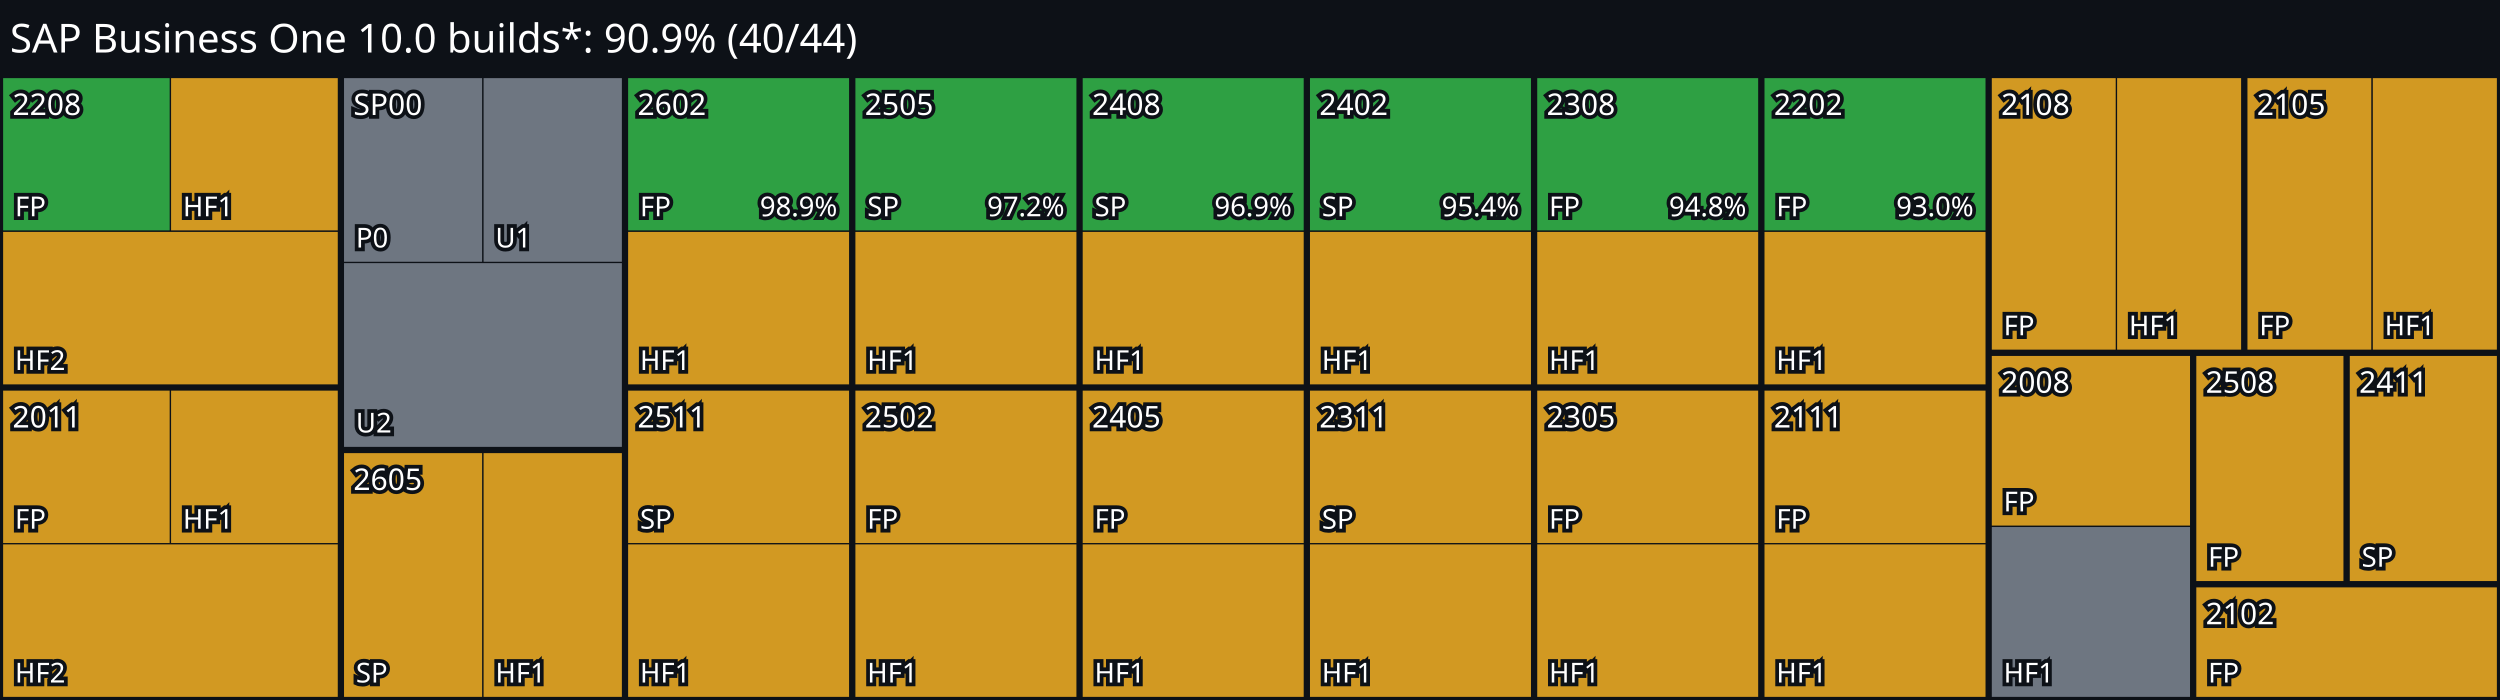
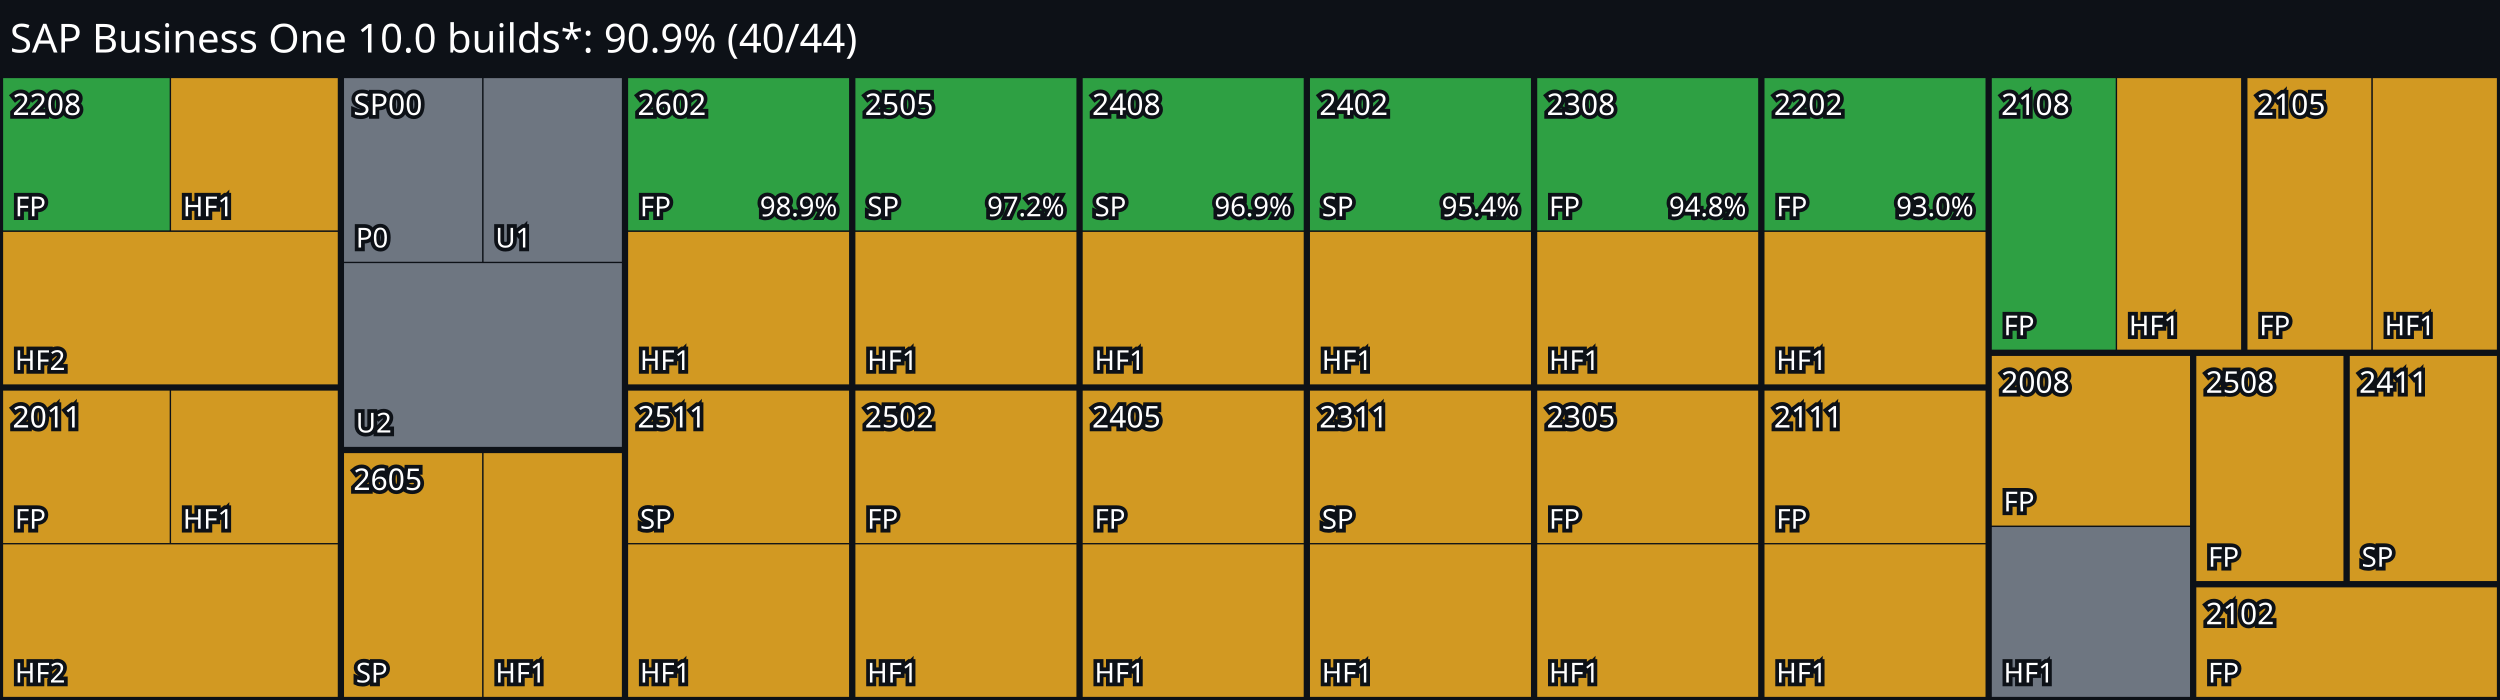
<svg xmlns="http://www.w3.org/2000/svg" viewBox="0 0 1000 280" width="1000" height="280">
  <rect x="0.00" y="0.00" width="1000.00" height="280.00" fill="#0d1117" stroke="#0d1117" stroke-width="0" />
  <text x="4.00" y="21.00" text-anchor="start" font-family="sans-serif" font-size="16" fill="#ffffff" stroke="#0d1117" stroke-width="3" paint-order="stroke">SAP Business One 10.0 builds*: 90.9% (40/44)</text>
  <g>
    <rect x="1.00" y="31.00" width="67.18" height="61.50" fill="#2ea043" stroke="#0d1117" stroke-width="0.5" />
    <text x="6.00" y="86.50" text-anchor="start" font-family="sans-serif" font-size="11" fill="#ffffff" stroke="#0d1117" stroke-width="3" paint-order="stroke">FP</text>
    <rect x="68.18" y="31.00" width="67.18" height="61.50" fill="#d29922" stroke="#0d1117" stroke-width="0.5" />
    <text x="73.18" y="86.50" text-anchor="start" font-family="sans-serif" font-size="11" fill="#ffffff" stroke="#0d1117" stroke-width="3" paint-order="stroke">HF1</text>
    <rect x="1.00" y="92.50" width="134.36" height="61.50" fill="#d29922" stroke="#0d1117" stroke-width="0.5" />
    <text x="6.00" y="148.00" text-anchor="start" font-family="sans-serif" font-size="11" fill="#ffffff" stroke="#0d1117" stroke-width="3" paint-order="stroke">HF2</text>
    <rect x="0.00" y="30.00" width="136.36" height="125.00" fill="none" stroke="#0d1117" stroke-width="2" />
    <text x="5.00" y="46.00" text-anchor="start" font-family="sans-serif" font-size="12" fill="#ffffff" stroke="#0d1117" stroke-width="3" paint-order="stroke">2208</text>
  </g>
  <g>
    <rect x="1.00" y="156.00" width="67.18" height="61.50" fill="#d29922" stroke="#0d1117" stroke-width="0.5" />
    <text x="6.00" y="211.50" text-anchor="start" font-family="sans-serif" font-size="11" fill="#ffffff" stroke="#0d1117" stroke-width="3" paint-order="stroke">FP</text>
    <rect x="68.18" y="156.00" width="67.18" height="61.50" fill="#d29922" stroke="#0d1117" stroke-width="0.5" />
    <text x="73.18" y="211.50" text-anchor="start" font-family="sans-serif" font-size="11" fill="#ffffff" stroke="#0d1117" stroke-width="3" paint-order="stroke">HF1</text>
    <rect x="1.00" y="217.50" width="134.36" height="61.50" fill="#d29922" stroke="#0d1117" stroke-width="0.5" />
    <text x="6.00" y="273.00" text-anchor="start" font-family="sans-serif" font-size="11" fill="#ffffff" stroke="#0d1117" stroke-width="3" paint-order="stroke">HF2</text>
    <rect x="0.00" y="155.00" width="136.36" height="125.00" fill="none" stroke="#0d1117" stroke-width="2" />
    <text x="5.00" y="171.00" text-anchor="start" font-family="sans-serif" font-size="12" fill="#ffffff" stroke="#0d1117" stroke-width="3" paint-order="stroke">2011</text>
  </g>
  <g>
    <rect x="137.36" y="31.00" width="55.82" height="74.00" fill="#6e7681" stroke="#0d1117" stroke-width="0.5" />
    <text x="142.36" y="99.00" text-anchor="start" font-family="sans-serif" font-size="11" fill="#ffffff" stroke="#0d1117" stroke-width="3" paint-order="stroke">P0</text>
    <rect x="193.18" y="31.00" width="55.82" height="74.00" fill="#6e7681" stroke="#0d1117" stroke-width="0.5" />
    <text x="198.18" y="99.00" text-anchor="start" font-family="sans-serif" font-size="11" fill="#ffffff" stroke="#0d1117" stroke-width="3" paint-order="stroke">U1</text>
    <rect x="137.36" y="105.00" width="111.64" height="74.00" fill="#6e7681" stroke="#0d1117" stroke-width="0.5" />
    <text x="142.36" y="173.00" text-anchor="start" font-family="sans-serif" font-size="11" fill="#ffffff" stroke="#0d1117" stroke-width="3" paint-order="stroke">U2</text>
    <rect x="136.36" y="30.00" width="113.64" height="150.00" fill="none" stroke="#0d1117" stroke-width="2" />
    <text x="141.36" y="46.00" text-anchor="start" font-family="sans-serif" font-size="12" fill="#ffffff" stroke="#0d1117" stroke-width="3" paint-order="stroke">SP00</text>
  </g>
  <g>
    <rect x="137.36" y="181.00" width="55.82" height="98.00" fill="#d29922" stroke="#0d1117" stroke-width="0.5" />
    <text x="142.36" y="273.00" text-anchor="start" font-family="sans-serif" font-size="11" fill="#ffffff" stroke="#0d1117" stroke-width="3" paint-order="stroke">SP</text>
    <rect x="193.18" y="181.00" width="55.82" height="98.00" fill="#d29922" stroke="#0d1117" stroke-width="0.5" />
    <text x="198.18" y="273.00" text-anchor="start" font-family="sans-serif" font-size="11" fill="#ffffff" stroke="#0d1117" stroke-width="3" paint-order="stroke">HF1</text>
    <rect x="136.36" y="180.00" width="113.64" height="100.00" fill="none" stroke="#0d1117" stroke-width="2" />
    <text x="141.36" y="196.00" text-anchor="start" font-family="sans-serif" font-size="12" fill="#ffffff" stroke="#0d1117" stroke-width="3" paint-order="stroke">2605</text>
  </g>
  <g>
    <rect x="251.00" y="31.00" width="88.91" height="61.50" fill="#2ea043" stroke="#0d1117" stroke-width="0.5" />
    <text x="256.00" y="86.50" text-anchor="start" font-family="sans-serif" font-size="11" fill="#ffffff" stroke="#0d1117" stroke-width="3" paint-order="stroke">FP</text>
    <text x="334.91" y="86.50" text-anchor="end" font-family="sans-serif" font-size="11" fill="#ffffff" stroke="#0d1117" stroke-width="3" paint-order="stroke">98.9%</text>
    <rect x="251.00" y="92.50" width="88.91" height="61.50" fill="#d29922" stroke="#0d1117" stroke-width="0.5" />
    <text x="256.00" y="148.00" text-anchor="start" font-family="sans-serif" font-size="11" fill="#ffffff" stroke="#0d1117" stroke-width="3" paint-order="stroke">HF1</text>
    <rect x="250.00" y="30.00" width="90.91" height="125.00" fill="none" stroke="#0d1117" stroke-width="2" />
    <text x="255.00" y="46.00" text-anchor="start" font-family="sans-serif" font-size="12" fill="#ffffff" stroke="#0d1117" stroke-width="3" paint-order="stroke">2602</text>
  </g>
  <g>
    <rect x="251.00" y="156.00" width="88.91" height="61.50" fill="#d29922" stroke="#0d1117" stroke-width="0.5" />
    <text x="256.00" y="211.50" text-anchor="start" font-family="sans-serif" font-size="11" fill="#ffffff" stroke="#0d1117" stroke-width="3" paint-order="stroke">SP</text>
    <rect x="251.00" y="217.50" width="88.91" height="61.50" fill="#d29922" stroke="#0d1117" stroke-width="0.5" />
    <text x="256.00" y="273.00" text-anchor="start" font-family="sans-serif" font-size="11" fill="#ffffff" stroke="#0d1117" stroke-width="3" paint-order="stroke">HF1</text>
    <rect x="250.00" y="155.00" width="90.91" height="125.00" fill="none" stroke="#0d1117" stroke-width="2" />
    <text x="255.00" y="171.00" text-anchor="start" font-family="sans-serif" font-size="12" fill="#ffffff" stroke="#0d1117" stroke-width="3" paint-order="stroke">2511</text>
  </g>
  <g>
    <rect x="341.91" y="31.00" width="88.91" height="61.50" fill="#2ea043" stroke="#0d1117" stroke-width="0.5" />
    <text x="346.91" y="86.50" text-anchor="start" font-family="sans-serif" font-size="11" fill="#ffffff" stroke="#0d1117" stroke-width="3" paint-order="stroke">SP</text>
    <text x="425.82" y="86.50" text-anchor="end" font-family="sans-serif" font-size="11" fill="#ffffff" stroke="#0d1117" stroke-width="3" paint-order="stroke">97.2%</text>
    <rect x="341.91" y="92.50" width="88.91" height="61.50" fill="#d29922" stroke="#0d1117" stroke-width="0.5" />
    <text x="346.91" y="148.00" text-anchor="start" font-family="sans-serif" font-size="11" fill="#ffffff" stroke="#0d1117" stroke-width="3" paint-order="stroke">HF1</text>
    <rect x="340.91" y="30.00" width="90.91" height="125.00" fill="none" stroke="#0d1117" stroke-width="2" />
    <text x="345.91" y="46.00" text-anchor="start" font-family="sans-serif" font-size="12" fill="#ffffff" stroke="#0d1117" stroke-width="3" paint-order="stroke">2505</text>
  </g>
  <g>
    <rect x="341.91" y="156.00" width="88.91" height="61.50" fill="#d29922" stroke="#0d1117" stroke-width="0.5" />
    <text x="346.91" y="211.50" text-anchor="start" font-family="sans-serif" font-size="11" fill="#ffffff" stroke="#0d1117" stroke-width="3" paint-order="stroke">FP</text>
    <rect x="341.91" y="217.50" width="88.91" height="61.50" fill="#d29922" stroke="#0d1117" stroke-width="0.5" />
    <text x="346.91" y="273.00" text-anchor="start" font-family="sans-serif" font-size="11" fill="#ffffff" stroke="#0d1117" stroke-width="3" paint-order="stroke">HF1</text>
    <rect x="340.91" y="155.00" width="90.91" height="125.00" fill="none" stroke="#0d1117" stroke-width="2" />
    <text x="345.91" y="171.00" text-anchor="start" font-family="sans-serif" font-size="12" fill="#ffffff" stroke="#0d1117" stroke-width="3" paint-order="stroke">2502</text>
  </g>
  <g>
    <rect x="432.82" y="31.00" width="88.91" height="61.50" fill="#2ea043" stroke="#0d1117" stroke-width="0.5" />
    <text x="437.82" y="86.50" text-anchor="start" font-family="sans-serif" font-size="11" fill="#ffffff" stroke="#0d1117" stroke-width="3" paint-order="stroke">SP</text>
    <text x="516.73" y="86.50" text-anchor="end" font-family="sans-serif" font-size="11" fill="#ffffff" stroke="#0d1117" stroke-width="3" paint-order="stroke">96.9%</text>
    <rect x="432.82" y="92.50" width="88.91" height="61.50" fill="#d29922" stroke="#0d1117" stroke-width="0.5" />
    <text x="437.82" y="148.00" text-anchor="start" font-family="sans-serif" font-size="11" fill="#ffffff" stroke="#0d1117" stroke-width="3" paint-order="stroke">HF1</text>
    <rect x="431.82" y="30.00" width="90.91" height="125.00" fill="none" stroke="#0d1117" stroke-width="2" />
    <text x="436.82" y="46.00" text-anchor="start" font-family="sans-serif" font-size="12" fill="#ffffff" stroke="#0d1117" stroke-width="3" paint-order="stroke">2408</text>
  </g>
  <g>
    <rect x="432.82" y="156.00" width="88.91" height="61.50" fill="#d29922" stroke="#0d1117" stroke-width="0.5" />
    <text x="437.82" y="211.50" text-anchor="start" font-family="sans-serif" font-size="11" fill="#ffffff" stroke="#0d1117" stroke-width="3" paint-order="stroke">FP</text>
    <rect x="432.82" y="217.50" width="88.91" height="61.50" fill="#d29922" stroke="#0d1117" stroke-width="0.5" />
    <text x="437.82" y="273.00" text-anchor="start" font-family="sans-serif" font-size="11" fill="#ffffff" stroke="#0d1117" stroke-width="3" paint-order="stroke">HF1</text>
    <rect x="431.82" y="155.00" width="90.91" height="125.00" fill="none" stroke="#0d1117" stroke-width="2" />
    <text x="436.82" y="171.00" text-anchor="start" font-family="sans-serif" font-size="12" fill="#ffffff" stroke="#0d1117" stroke-width="3" paint-order="stroke">2405</text>
  </g>
  <g>
    <rect x="523.73" y="31.00" width="88.91" height="61.50" fill="#2ea043" stroke="#0d1117" stroke-width="0.5" />
    <text x="528.73" y="86.50" text-anchor="start" font-family="sans-serif" font-size="11" fill="#ffffff" stroke="#0d1117" stroke-width="3" paint-order="stroke">SP</text>
    <text x="607.64" y="86.50" text-anchor="end" font-family="sans-serif" font-size="11" fill="#ffffff" stroke="#0d1117" stroke-width="3" paint-order="stroke">95.4%</text>
    <rect x="523.73" y="92.50" width="88.91" height="61.50" fill="#d29922" stroke="#0d1117" stroke-width="0.5" />
    <text x="528.73" y="148.00" text-anchor="start" font-family="sans-serif" font-size="11" fill="#ffffff" stroke="#0d1117" stroke-width="3" paint-order="stroke">HF1</text>
    <rect x="522.73" y="30.00" width="90.91" height="125.00" fill="none" stroke="#0d1117" stroke-width="2" />
    <text x="527.73" y="46.00" text-anchor="start" font-family="sans-serif" font-size="12" fill="#ffffff" stroke="#0d1117" stroke-width="3" paint-order="stroke">2402</text>
  </g>
  <g>
    <rect x="523.73" y="156.00" width="88.91" height="61.50" fill="#d29922" stroke="#0d1117" stroke-width="0.5" />
    <text x="528.73" y="211.50" text-anchor="start" font-family="sans-serif" font-size="11" fill="#ffffff" stroke="#0d1117" stroke-width="3" paint-order="stroke">SP</text>
    <rect x="523.73" y="217.50" width="88.91" height="61.50" fill="#d29922" stroke="#0d1117" stroke-width="0.5" />
    <text x="528.73" y="273.00" text-anchor="start" font-family="sans-serif" font-size="11" fill="#ffffff" stroke="#0d1117" stroke-width="3" paint-order="stroke">HF1</text>
    <rect x="522.73" y="155.00" width="90.91" height="125.00" fill="none" stroke="#0d1117" stroke-width="2" />
    <text x="527.73" y="171.00" text-anchor="start" font-family="sans-serif" font-size="12" fill="#ffffff" stroke="#0d1117" stroke-width="3" paint-order="stroke">2311</text>
  </g>
  <g>
    <rect x="614.64" y="31.00" width="88.91" height="61.50" fill="#2ea043" stroke="#0d1117" stroke-width="0.5" />
    <text x="619.64" y="86.50" text-anchor="start" font-family="sans-serif" font-size="11" fill="#ffffff" stroke="#0d1117" stroke-width="3" paint-order="stroke">FP</text>
    <text x="698.55" y="86.50" text-anchor="end" font-family="sans-serif" font-size="11" fill="#ffffff" stroke="#0d1117" stroke-width="3" paint-order="stroke">94.8%</text>
    <rect x="614.64" y="92.50" width="88.91" height="61.50" fill="#d29922" stroke="#0d1117" stroke-width="0.5" />
    <text x="619.64" y="148.00" text-anchor="start" font-family="sans-serif" font-size="11" fill="#ffffff" stroke="#0d1117" stroke-width="3" paint-order="stroke">HF1</text>
    <rect x="613.64" y="30.00" width="90.91" height="125.00" fill="none" stroke="#0d1117" stroke-width="2" />
    <text x="618.64" y="46.00" text-anchor="start" font-family="sans-serif" font-size="12" fill="#ffffff" stroke="#0d1117" stroke-width="3" paint-order="stroke">2308</text>
  </g>
  <g>
    <rect x="614.64" y="156.00" width="88.91" height="61.50" fill="#d29922" stroke="#0d1117" stroke-width="0.5" />
    <text x="619.64" y="211.50" text-anchor="start" font-family="sans-serif" font-size="11" fill="#ffffff" stroke="#0d1117" stroke-width="3" paint-order="stroke">FP</text>
    <rect x="614.64" y="217.50" width="88.91" height="61.50" fill="#d29922" stroke="#0d1117" stroke-width="0.5" />
    <text x="619.64" y="273.00" text-anchor="start" font-family="sans-serif" font-size="11" fill="#ffffff" stroke="#0d1117" stroke-width="3" paint-order="stroke">HF1</text>
    <rect x="613.64" y="155.00" width="90.91" height="125.00" fill="none" stroke="#0d1117" stroke-width="2" />
    <text x="618.64" y="171.00" text-anchor="start" font-family="sans-serif" font-size="12" fill="#ffffff" stroke="#0d1117" stroke-width="3" paint-order="stroke">2305</text>
  </g>
  <g>
    <rect x="705.55" y="31.00" width="88.91" height="61.50" fill="#2ea043" stroke="#0d1117" stroke-width="0.5" />
    <text x="710.55" y="86.50" text-anchor="start" font-family="sans-serif" font-size="11" fill="#ffffff" stroke="#0d1117" stroke-width="3" paint-order="stroke">FP</text>
    <text x="789.45" y="86.50" text-anchor="end" font-family="sans-serif" font-size="11" fill="#ffffff" stroke="#0d1117" stroke-width="3" paint-order="stroke">93.0%</text>
    <rect x="705.55" y="92.50" width="88.91" height="61.50" fill="#d29922" stroke="#0d1117" stroke-width="0.5" />
    <text x="710.55" y="148.00" text-anchor="start" font-family="sans-serif" font-size="11" fill="#ffffff" stroke="#0d1117" stroke-width="3" paint-order="stroke">HF1</text>
    <rect x="704.55" y="30.00" width="90.91" height="125.00" fill="none" stroke="#0d1117" stroke-width="2" />
    <text x="709.55" y="46.00" text-anchor="start" font-family="sans-serif" font-size="12" fill="#ffffff" stroke="#0d1117" stroke-width="3" paint-order="stroke">2202</text>
  </g>
  <g>
    <rect x="705.55" y="156.00" width="88.91" height="61.50" fill="#d29922" stroke="#0d1117" stroke-width="0.5" />
    <text x="710.55" y="211.50" text-anchor="start" font-family="sans-serif" font-size="11" fill="#ffffff" stroke="#0d1117" stroke-width="3" paint-order="stroke">FP</text>
    <rect x="705.55" y="217.50" width="88.91" height="61.50" fill="#d29922" stroke="#0d1117" stroke-width="0.5" />
    <text x="710.55" y="273.00" text-anchor="start" font-family="sans-serif" font-size="11" fill="#ffffff" stroke="#0d1117" stroke-width="3" paint-order="stroke">HF1</text>
    <rect x="704.55" y="155.00" width="90.91" height="125.00" fill="none" stroke="#0d1117" stroke-width="2" />
    <text x="709.55" y="171.00" text-anchor="start" font-family="sans-serif" font-size="12" fill="#ffffff" stroke="#0d1117" stroke-width="3" paint-order="stroke">2111</text>
  </g>
  <g>
-     <rect x="796.45" y="31.00" width="50.14" height="109.11" fill="#d29922" stroke="#0d1117" stroke-width="0.5" />
+     <rect x="796.45" y="31.00" width="50.14" height="109.11" fill="#2ea043" stroke="#0d1117" stroke-width="0.5" />
    <text x="801.45" y="134.11" text-anchor="start" font-family="sans-serif" font-size="11" fill="#ffffff" stroke="#0d1117" stroke-width="3" paint-order="stroke">FP</text>
    <rect x="846.59" y="31.00" width="50.14" height="109.11" fill="#d29922" stroke="#0d1117" stroke-width="0.5" />
    <text x="851.59" y="134.11" text-anchor="start" font-family="sans-serif" font-size="11" fill="#ffffff" stroke="#0d1117" stroke-width="3" paint-order="stroke">HF1</text>
    <rect x="795.45" y="30.00" width="102.27" height="111.11" fill="none" stroke="#0d1117" stroke-width="2" />
    <text x="800.45" y="46.00" text-anchor="start" font-family="sans-serif" font-size="12" fill="#ffffff" stroke="#0d1117" stroke-width="3" paint-order="stroke">2108</text>
  </g>
  <g>
    <rect x="898.73" y="31.00" width="50.14" height="109.11" fill="#d29922" stroke="#0d1117" stroke-width="0.5" />
    <text x="903.73" y="134.11" text-anchor="start" font-family="sans-serif" font-size="11" fill="#ffffff" stroke="#0d1117" stroke-width="3" paint-order="stroke">FP</text>
    <rect x="948.86" y="31.00" width="50.14" height="109.11" fill="#d29922" stroke="#0d1117" stroke-width="0.5" />
    <text x="953.86" y="134.11" text-anchor="start" font-family="sans-serif" font-size="11" fill="#ffffff" stroke="#0d1117" stroke-width="3" paint-order="stroke">HF1</text>
    <rect x="897.73" y="30.00" width="102.27" height="111.11" fill="none" stroke="#0d1117" stroke-width="2" />
    <text x="902.73" y="46.00" text-anchor="start" font-family="sans-serif" font-size="12" fill="#ffffff" stroke="#0d1117" stroke-width="3" paint-order="stroke">2105</text>
  </g>
  <g>
    <rect x="796.45" y="142.11" width="79.82" height="68.44" fill="#d29922" stroke="#0d1117" stroke-width="0.5" />
    <text x="801.45" y="204.56" text-anchor="start" font-family="sans-serif" font-size="11" fill="#ffffff" stroke="#0d1117" stroke-width="3" paint-order="stroke">FP</text>
    <rect x="796.45" y="210.56" width="79.82" height="68.44" fill="#6e7681" stroke="#0d1117" stroke-width="0.5" />
    <text x="801.45" y="273.00" text-anchor="start" font-family="sans-serif" font-size="11" fill="#ffffff" stroke="#0d1117" stroke-width="3" paint-order="stroke">HF1</text>
    <rect x="795.45" y="141.11" width="81.82" height="138.89" fill="none" stroke="#0d1117" stroke-width="2" />
    <text x="800.45" y="157.11" text-anchor="start" font-family="sans-serif" font-size="12" fill="#ffffff" stroke="#0d1117" stroke-width="3" paint-order="stroke">2008</text>
  </g>
  <g>
    <rect x="878.27" y="142.11" width="59.36" height="90.59" fill="#d29922" stroke="#0d1117" stroke-width="0.5" />
    <text x="883.27" y="226.70" text-anchor="start" font-family="sans-serif" font-size="11" fill="#ffffff" stroke="#0d1117" stroke-width="3" paint-order="stroke">FP</text>
    <rect x="877.27" y="141.11" width="61.36" height="92.59" fill="none" stroke="#0d1117" stroke-width="2" />
    <text x="882.27" y="157.11" text-anchor="start" font-family="sans-serif" font-size="12" fill="#ffffff" stroke="#0d1117" stroke-width="3" paint-order="stroke">2508</text>
  </g>
  <g>
    <rect x="939.64" y="142.11" width="59.36" height="90.59" fill="#d29922" stroke="#0d1117" stroke-width="0.5" />
    <text x="944.64" y="226.70" text-anchor="start" font-family="sans-serif" font-size="11" fill="#ffffff" stroke="#0d1117" stroke-width="3" paint-order="stroke">SP</text>
    <rect x="938.64" y="141.11" width="61.36" height="92.59" fill="none" stroke="#0d1117" stroke-width="2" />
    <text x="943.64" y="157.11" text-anchor="start" font-family="sans-serif" font-size="12" fill="#ffffff" stroke="#0d1117" stroke-width="3" paint-order="stroke">2411</text>
  </g>
  <g>
    <rect x="878.27" y="234.70" width="120.73" height="44.30" fill="#d29922" stroke="#0d1117" stroke-width="0.5" />
    <text x="883.27" y="273.00" text-anchor="start" font-family="sans-serif" font-size="11" fill="#ffffff" stroke="#0d1117" stroke-width="3" paint-order="stroke">FP</text>
    <rect x="877.27" y="233.70" width="122.73" height="46.30" fill="none" stroke="#0d1117" stroke-width="2" />
    <text x="882.27" y="249.70" text-anchor="start" font-family="sans-serif" font-size="12" fill="#ffffff" stroke="#0d1117" stroke-width="3" paint-order="stroke">2102</text>
  </g>
</svg>
